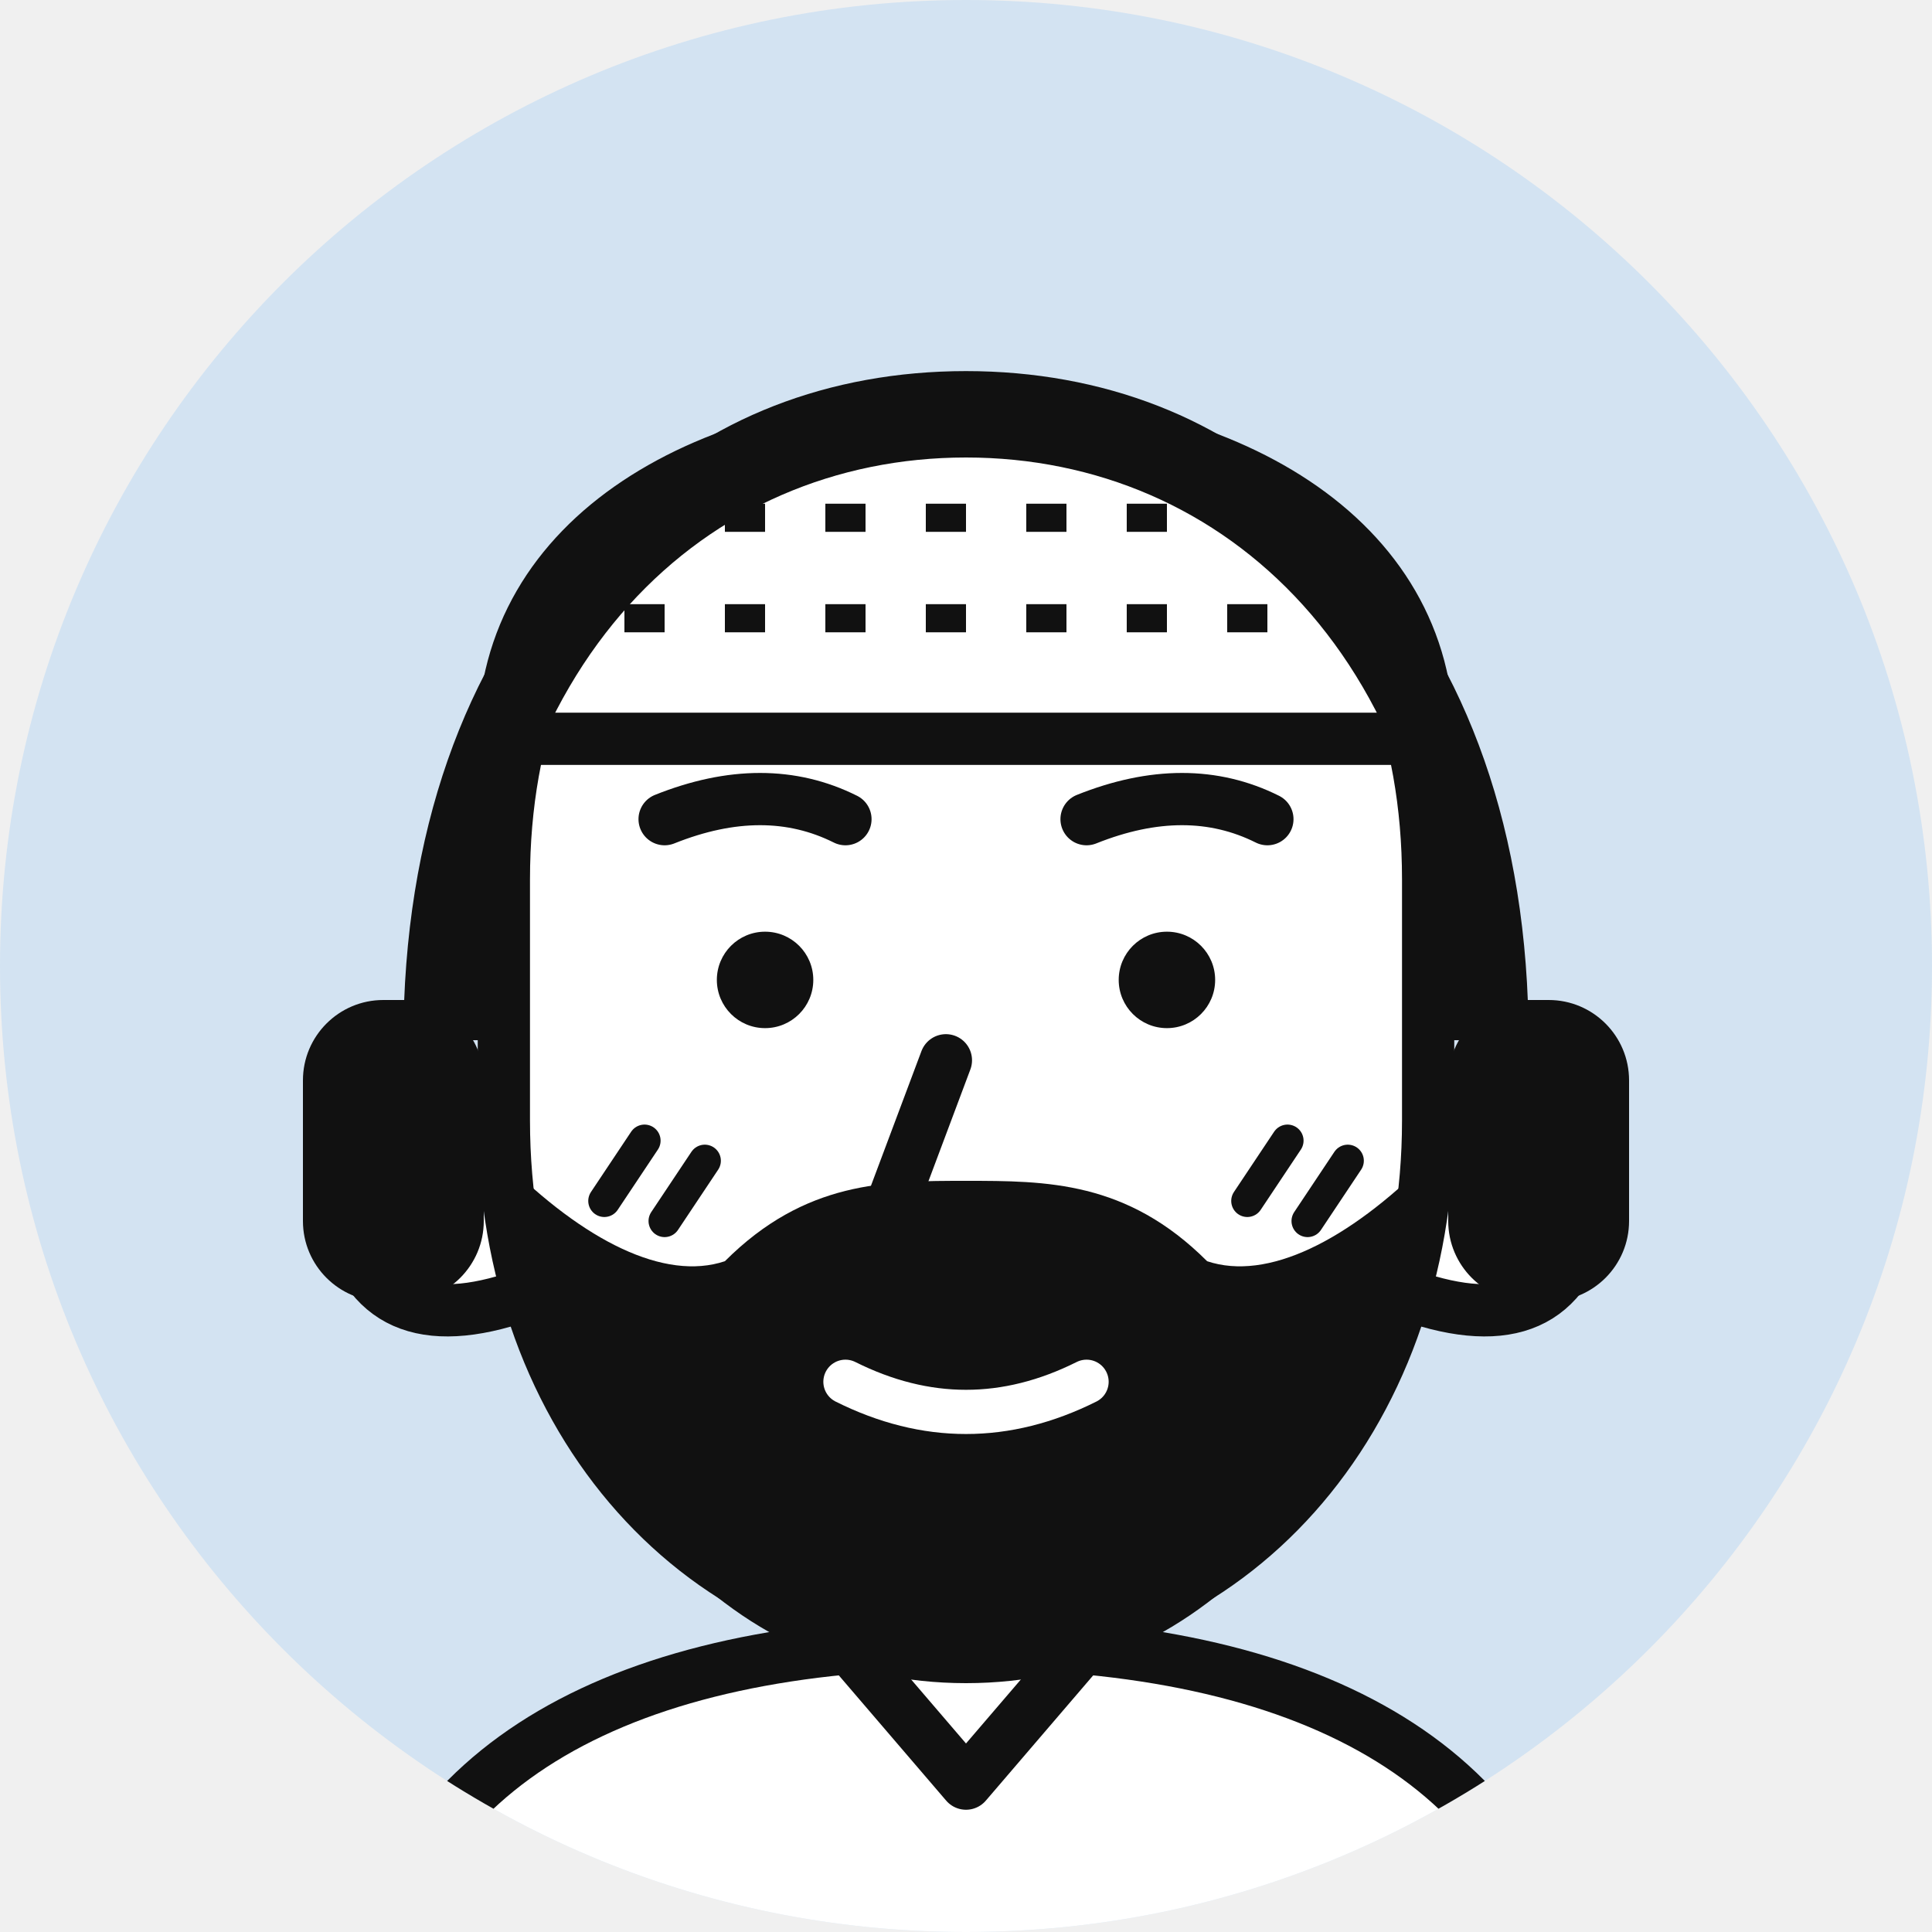
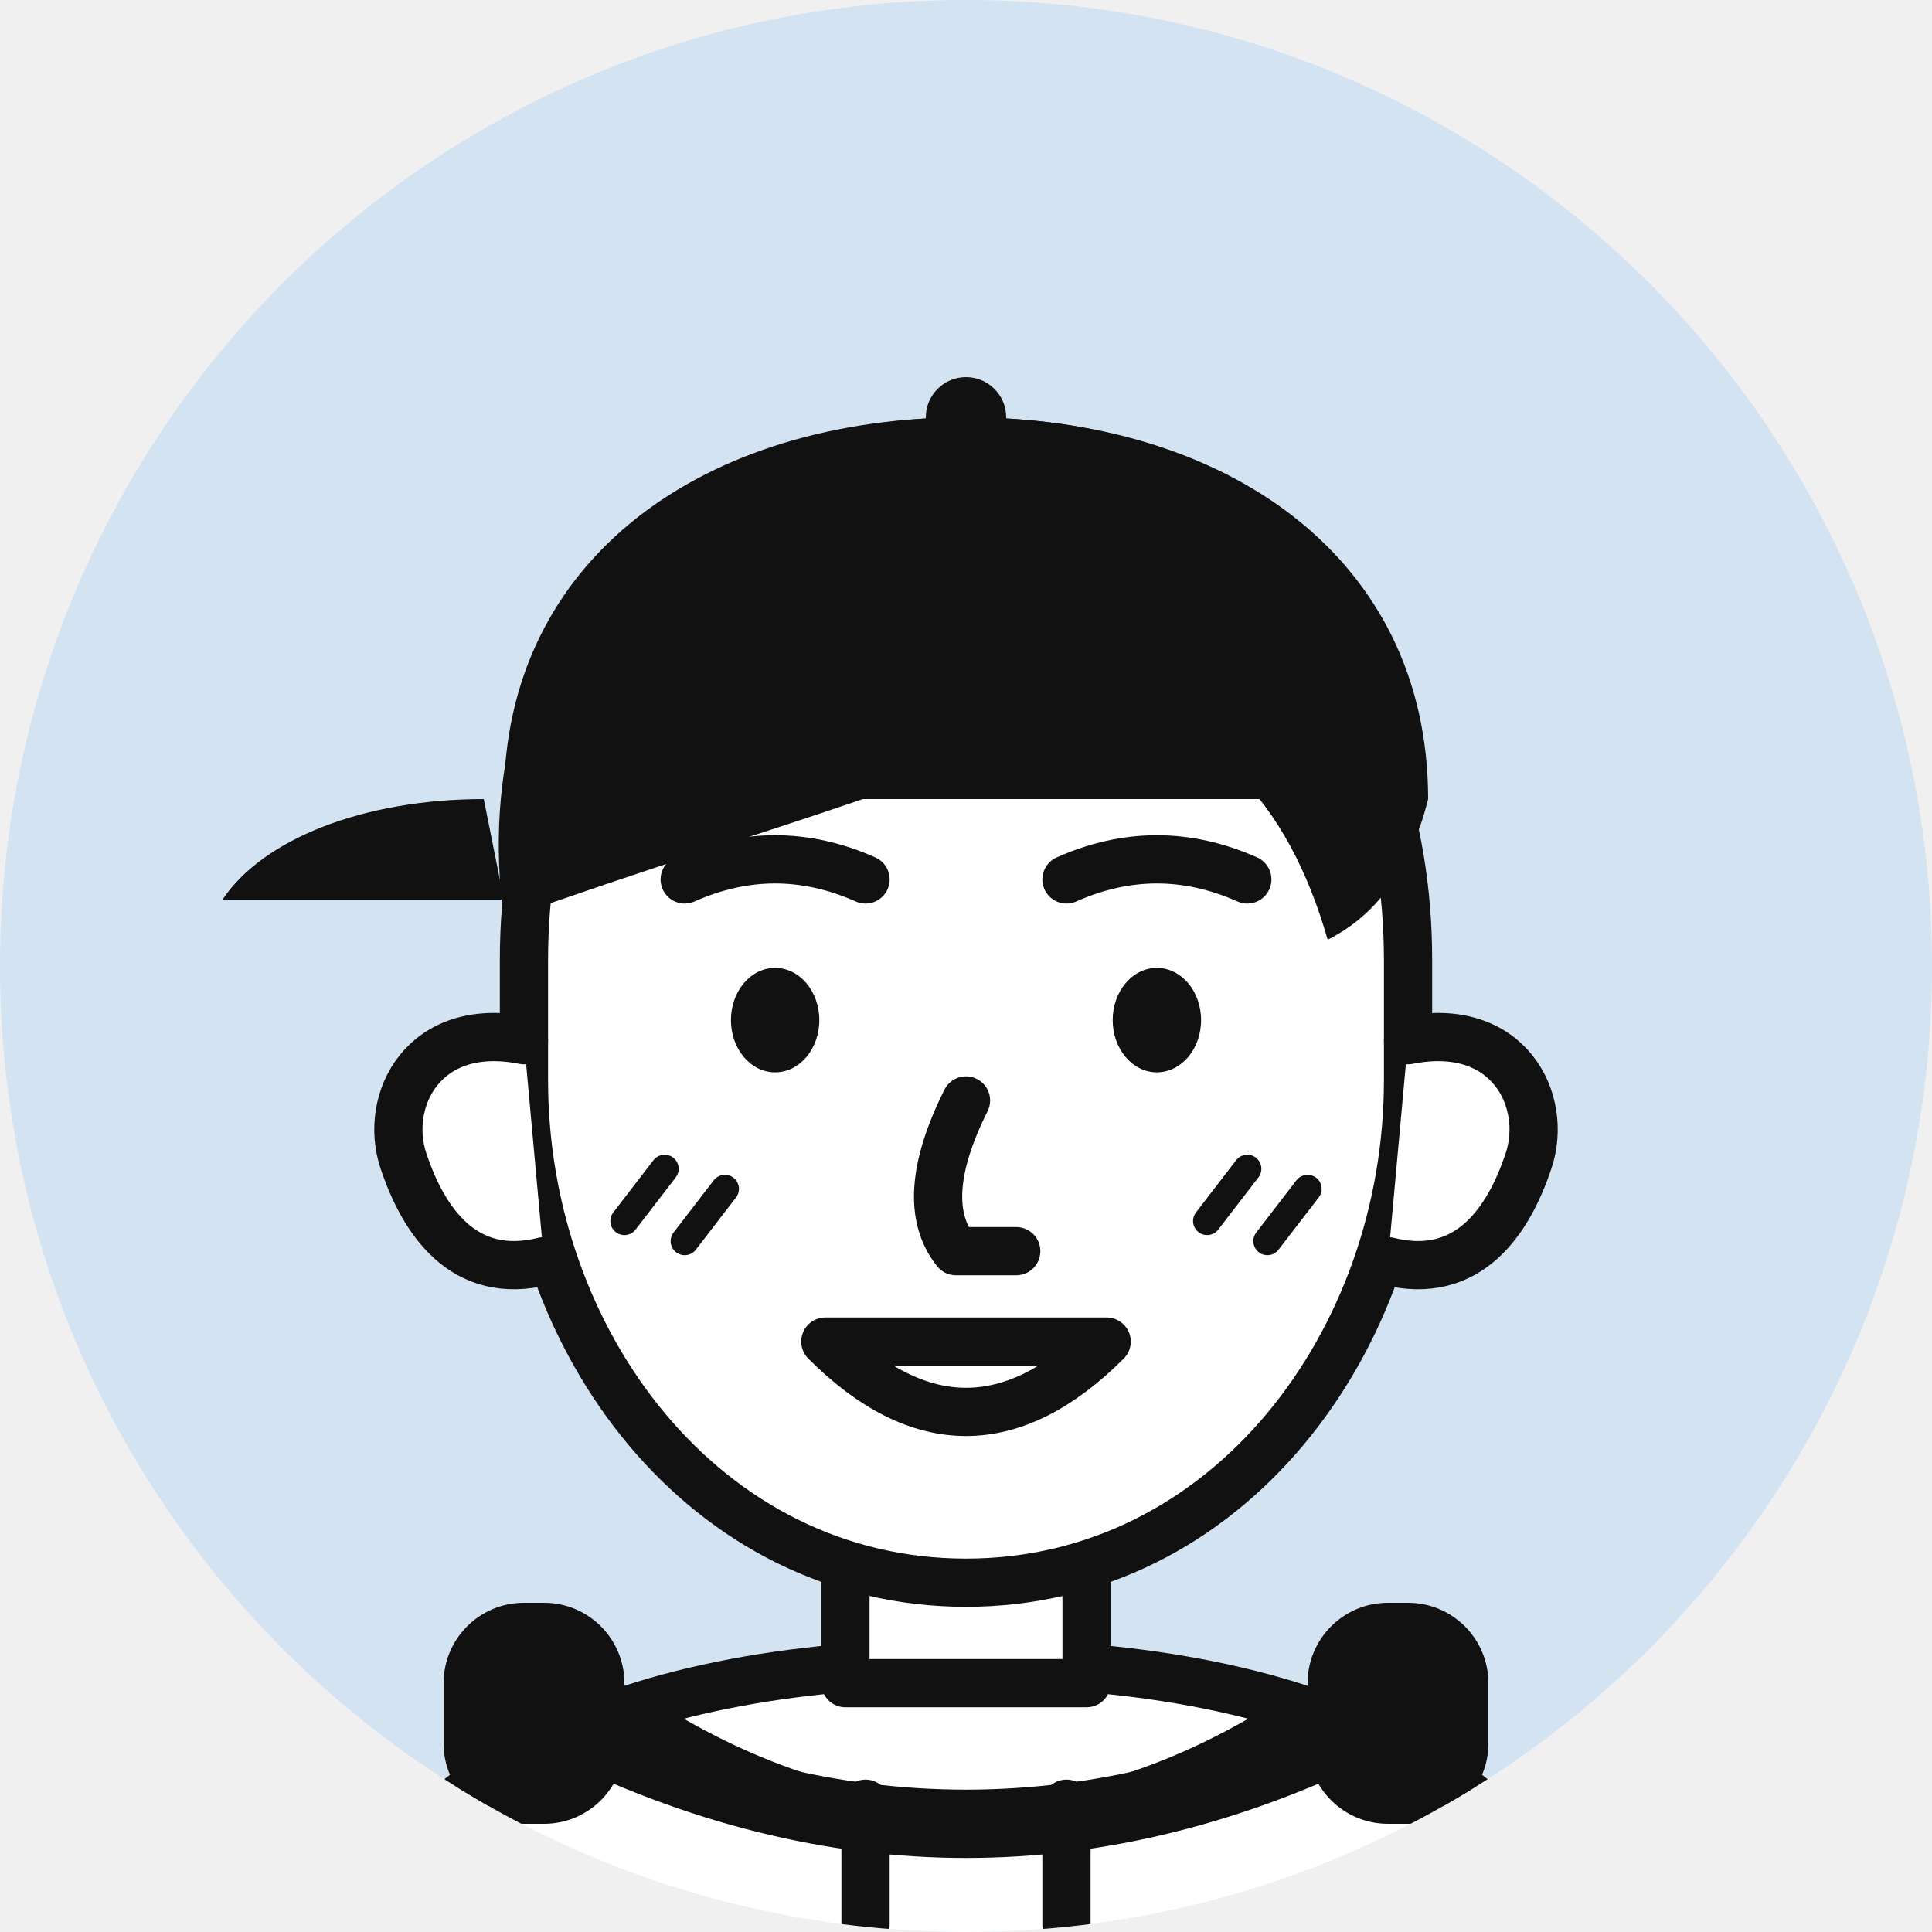
<svg xmlns="http://www.w3.org/2000/svg" viewBox="0 0 100 100">
  <defs>
    <clipPath id="c2">
      <circle cx="50" cy="50" r="50" />
    </clipPath>
  </defs>
  <g clip-path="url(#c2)">
    <rect width="100" height="100" fill="#D3E3F2" />
    <g transform="translate(50 58) scale(1.04) translate(-50 -56)">
-       <path d="M20 100c2-12 13-18 30-18s28 6 30 18" fill="#fff" stroke="#111" stroke-width="2.6" stroke-linecap="round" stroke-linejoin="round" />
-       <path d="M44 82l6 7 6-7" fill="none" stroke="#111" stroke-width="2.6" stroke-linecap="round" stroke-linejoin="round" />
-       <path d="M24 52q-6 1-5 8t8 5" fill="#fff" stroke="#111" stroke-width="2.6" stroke-linecap="round" stroke-linejoin="round" />
-       <path d="M76 52q6 1 5 8t-8 5" fill="#fff" stroke="#111" stroke-width="2.6" stroke-linecap="round" stroke-linejoin="round" />
-       <path d="M27 44c0-15 10-24 23-24s23 9 23 24v12c0 15-10 26-23 26s-23-11-23-26z" fill="#fff" stroke="#111" stroke-width="2.6" stroke-linecap="round" stroke-linejoin="round" />
-       <path d="M49 53l-3 8h5" fill="none" stroke="#111" stroke-width="2.6" stroke-linecap="round" stroke-linejoin="round" />
-       <circle cx="40" cy="49" r="2.4" fill="#111" />
-       <circle cx="60" cy="49" r="2.4" fill="#111" />
-       <path d="M46 70h7" stroke="#111" stroke-width="2.6" stroke-linecap="round" stroke-linejoin="round" />
-       <path d="M35 41q5-2 9 0M56 41q5-2 9 0" fill="none" stroke="#111" stroke-width="2.6" stroke-linecap="round" stroke-linejoin="round" />
-       <path d="M32 60l2-3M35 61l2-3M64 60l2-3M67 61l2-3" stroke="#111" stroke-width="1.6" stroke-linecap="round" />
-       <path d="M27 58c2 16 11 26 23 26s21-10 23-26c-4 4-8 6-11 5-4-4-8-4-12-4s-8 0-12 4c-3 1-7-1-11-5z" fill="#111" />
-       <path d="M44 69q6 3 12 0" stroke="#fff" stroke-width="2.2" fill="none" stroke-linecap="round" />
-       <path d="M27 37c0-10 10-16 23-16s23 6 23 16z" fill="#fff" stroke="#111" stroke-width="2.6" stroke-linecap="round" stroke-linejoin="round" />
-       <path d="M33 31h34M38 26h24" stroke="#111" stroke-width="1.4" stroke-dasharray="2 3" />
-       <path d="M24 52c0-20 12-31 26-31s26 11 26 31" fill="none" stroke="#111" stroke-width="4" />
-       <rect x="17" y="50" width="9" height="15" rx="4" fill="#111" />
-       <rect x="74" y="50" width="9" height="15" rx="4" fill="#111" />
+       <path d="M18 100c3-11 14-17 32-17s29 6 32 17" fill="#fff" stroke="#111" stroke-width="2.4" stroke-linecap="round" stroke-linejoin="round" />
+       <path d="M34 86q16 10 32 0" fill="none" stroke="#111" stroke-width="2.4" stroke-linecap="round" stroke-linejoin="round" />
+       <path d="M45 90v6M55 90v6" stroke="#111" stroke-width="2.4" stroke-linecap="round" stroke-linejoin="round" />
+       <path d="M44 76v8h12v-8" fill="#fff" stroke="#111" stroke-width="2.4" stroke-linecap="round" stroke-linejoin="round" />
+       <path d="M28 48c0-14 9-24 22-24s22 10 22 24v6c0 13-9 25-22 25s-22-12-22-25z" fill="#fff" stroke="#111" stroke-width="2.4" stroke-linecap="round" stroke-linejoin="round" />
+       <path d="M28 52c-5-1-7 3-6 6s3 6 7 5M72 52c5-1 7 3 6 6s-3 6-7 5" fill="#fff" stroke="#111" stroke-width="2.4" stroke-linecap="round" stroke-linejoin="round" />
+       <ellipse cx="40.5" cy="51" rx="2.2" ry="2.6" fill="#111" />
+       <ellipse cx="59.5" cy="51" rx="2.2" ry="2.6" fill="#111" />
+       <path d="M36 44q4.5-2 9 0M55 44q4.5-2 9 0" fill="none" stroke="#111" stroke-width="2.4" stroke-linecap="round" stroke-linejoin="round" />
+       <path d="M50 55q-2.5 5-.5 7.5h3" fill="none" stroke="#111" stroke-width="2.4" stroke-linecap="round" stroke-linejoin="round" />
+       <path d="M43 67q7 7 14 0z" fill="#fff" stroke="#111" stroke-width="2.4" stroke-linecap="round" stroke-linejoin="round" />
+       <path d="M33 61l2-2.6M36 62l2-2.6M62 61l2-2.6M65 62l2-2.6" stroke="#111" stroke-width="1.4" stroke-linecap="round" />
+       <path d="M27 46c-2-15 8-25 23-25 13 0 22 7 23 19-1 4-3 6-5 7-2-7-6-11-12-12-6 4-15 6-29 11z" fill="#111" />
+       <path d="M27 40c0-12 10-19 23-19s23 7 23 19z" fill="#111" />
+       <path d="M26 40c-6 0-11 2-13 5h14z" fill="#111" />
+       <circle cx="50" cy="21" r="2" fill="#111" />
+       <path d="M30 86q20 10 40 0" fill="none" stroke="#111" stroke-width="3.4" />
+       <rect x="24" y="80" width="9" height="11" rx="4" fill="#111" />
+       <rect x="67" y="80" width="9" height="11" rx="4" fill="#111" />
    </g>
  </g>
</svg>
